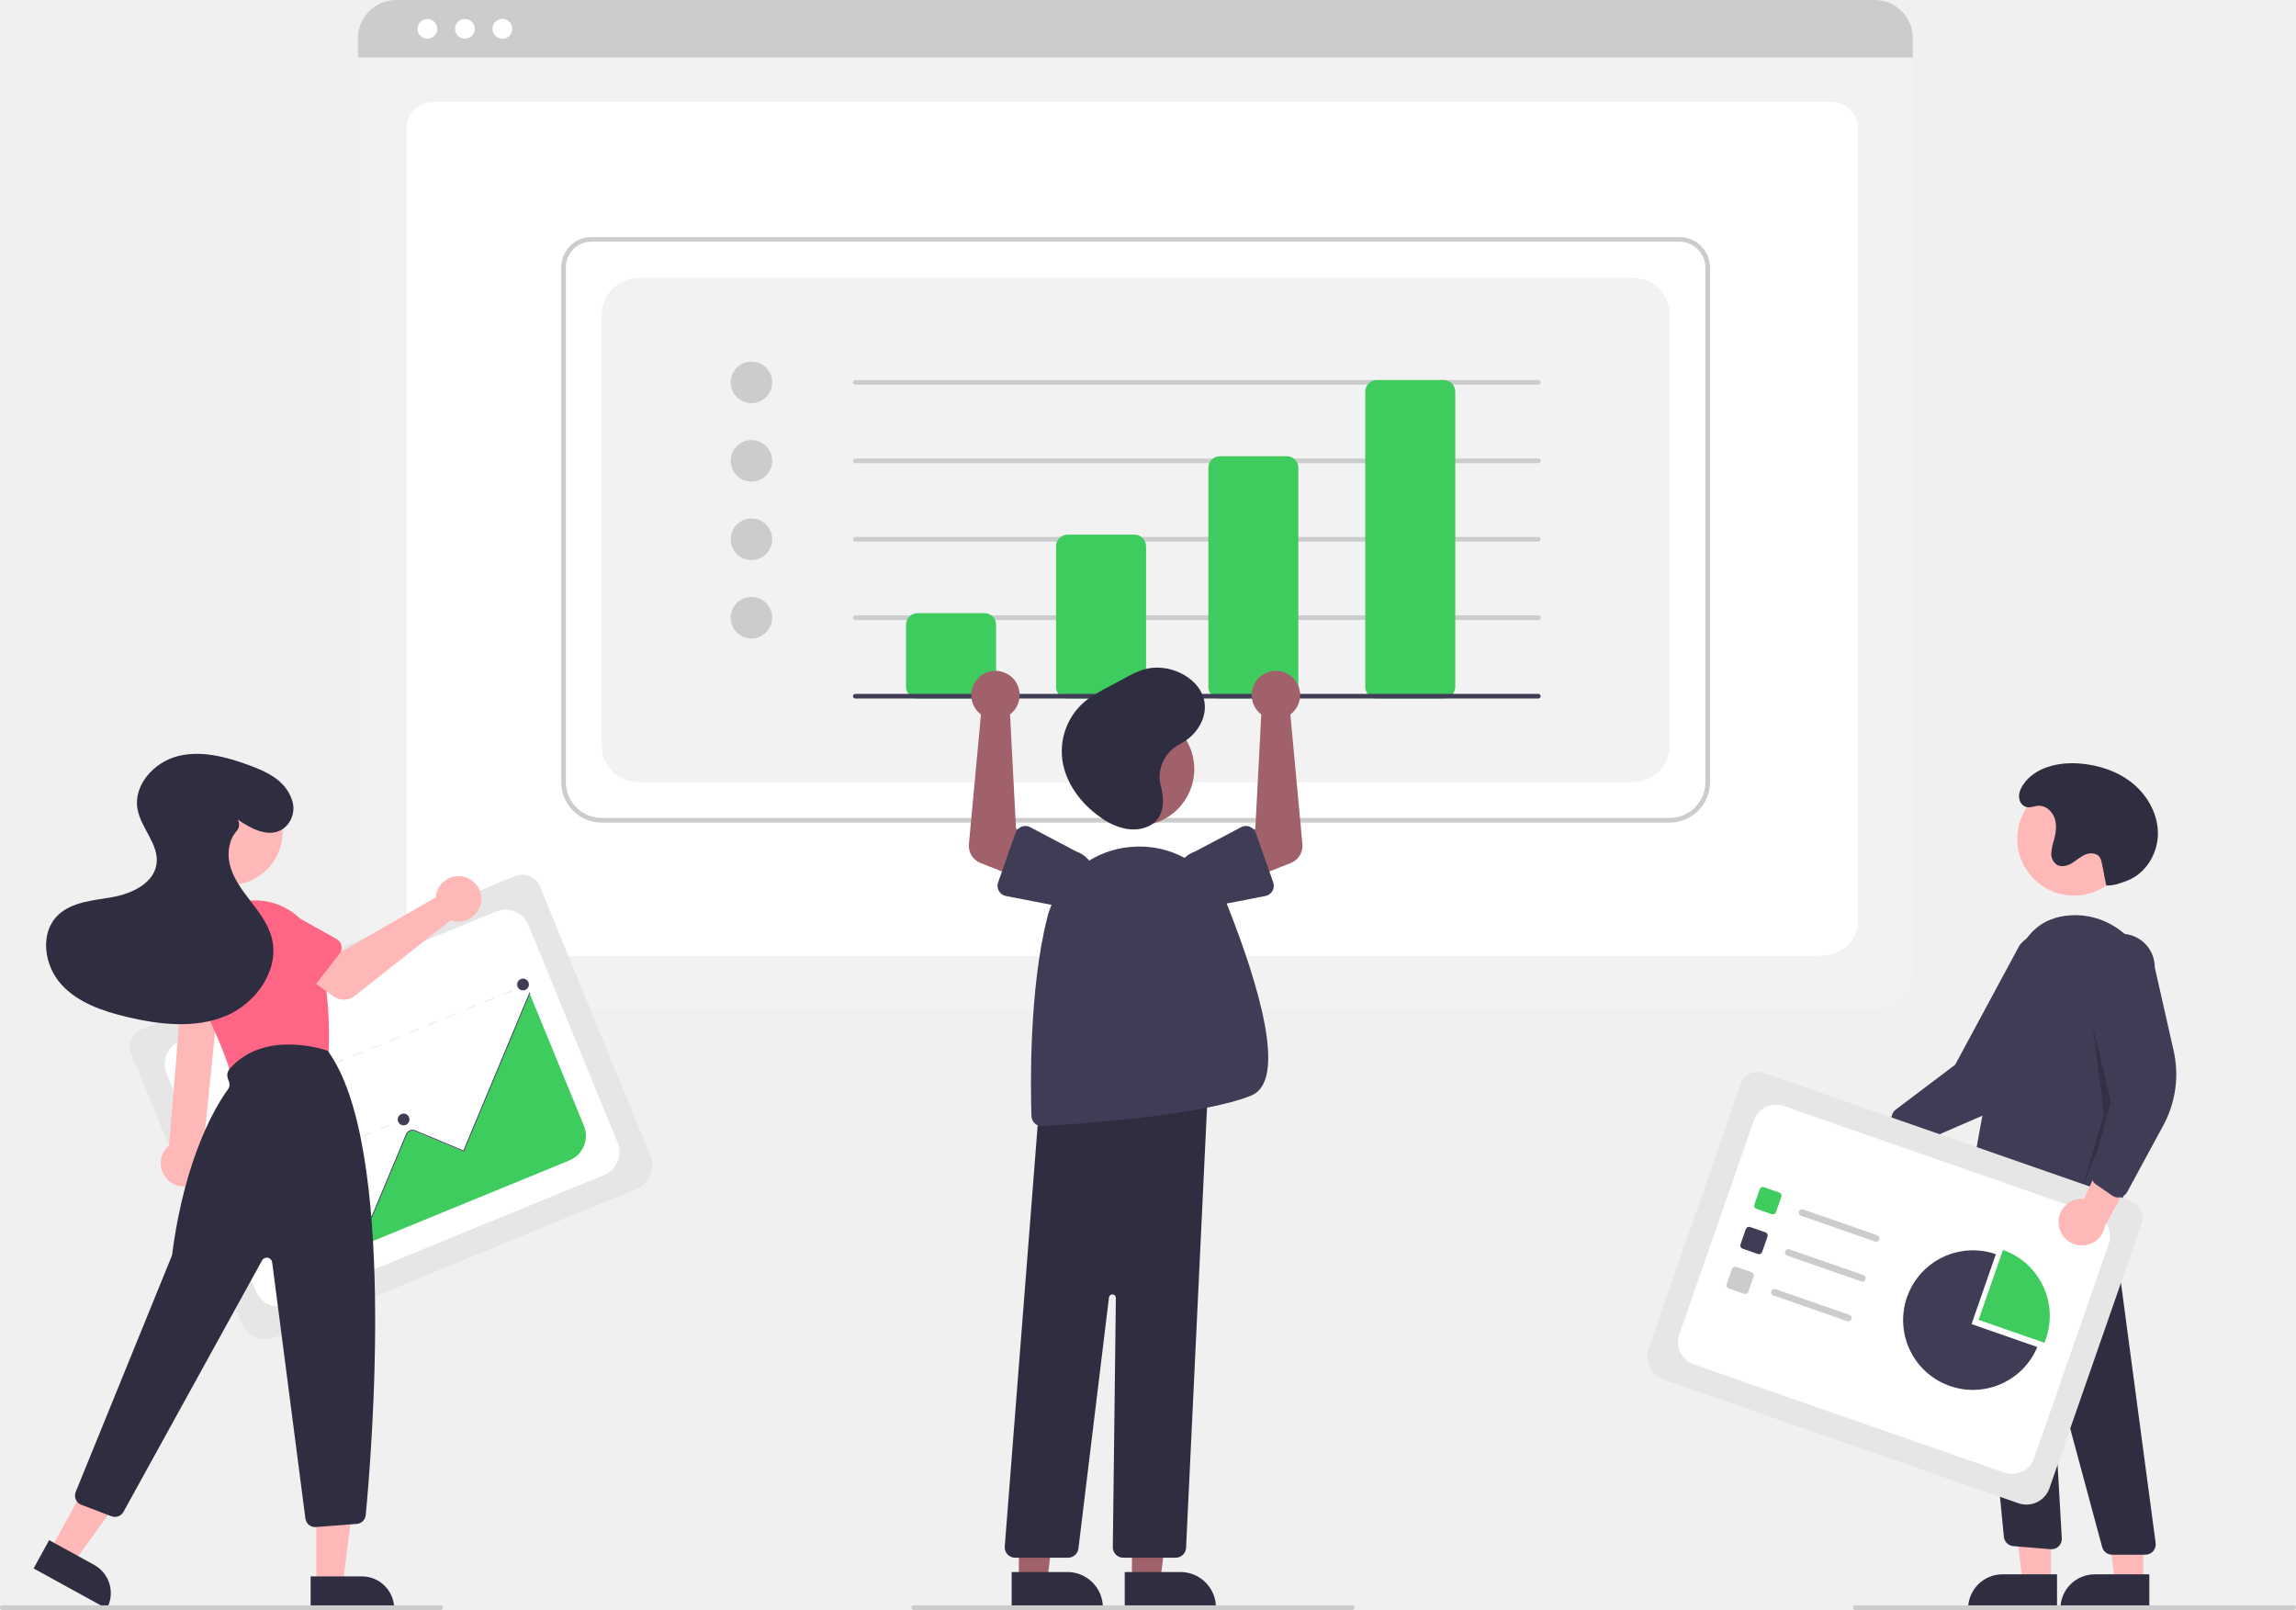
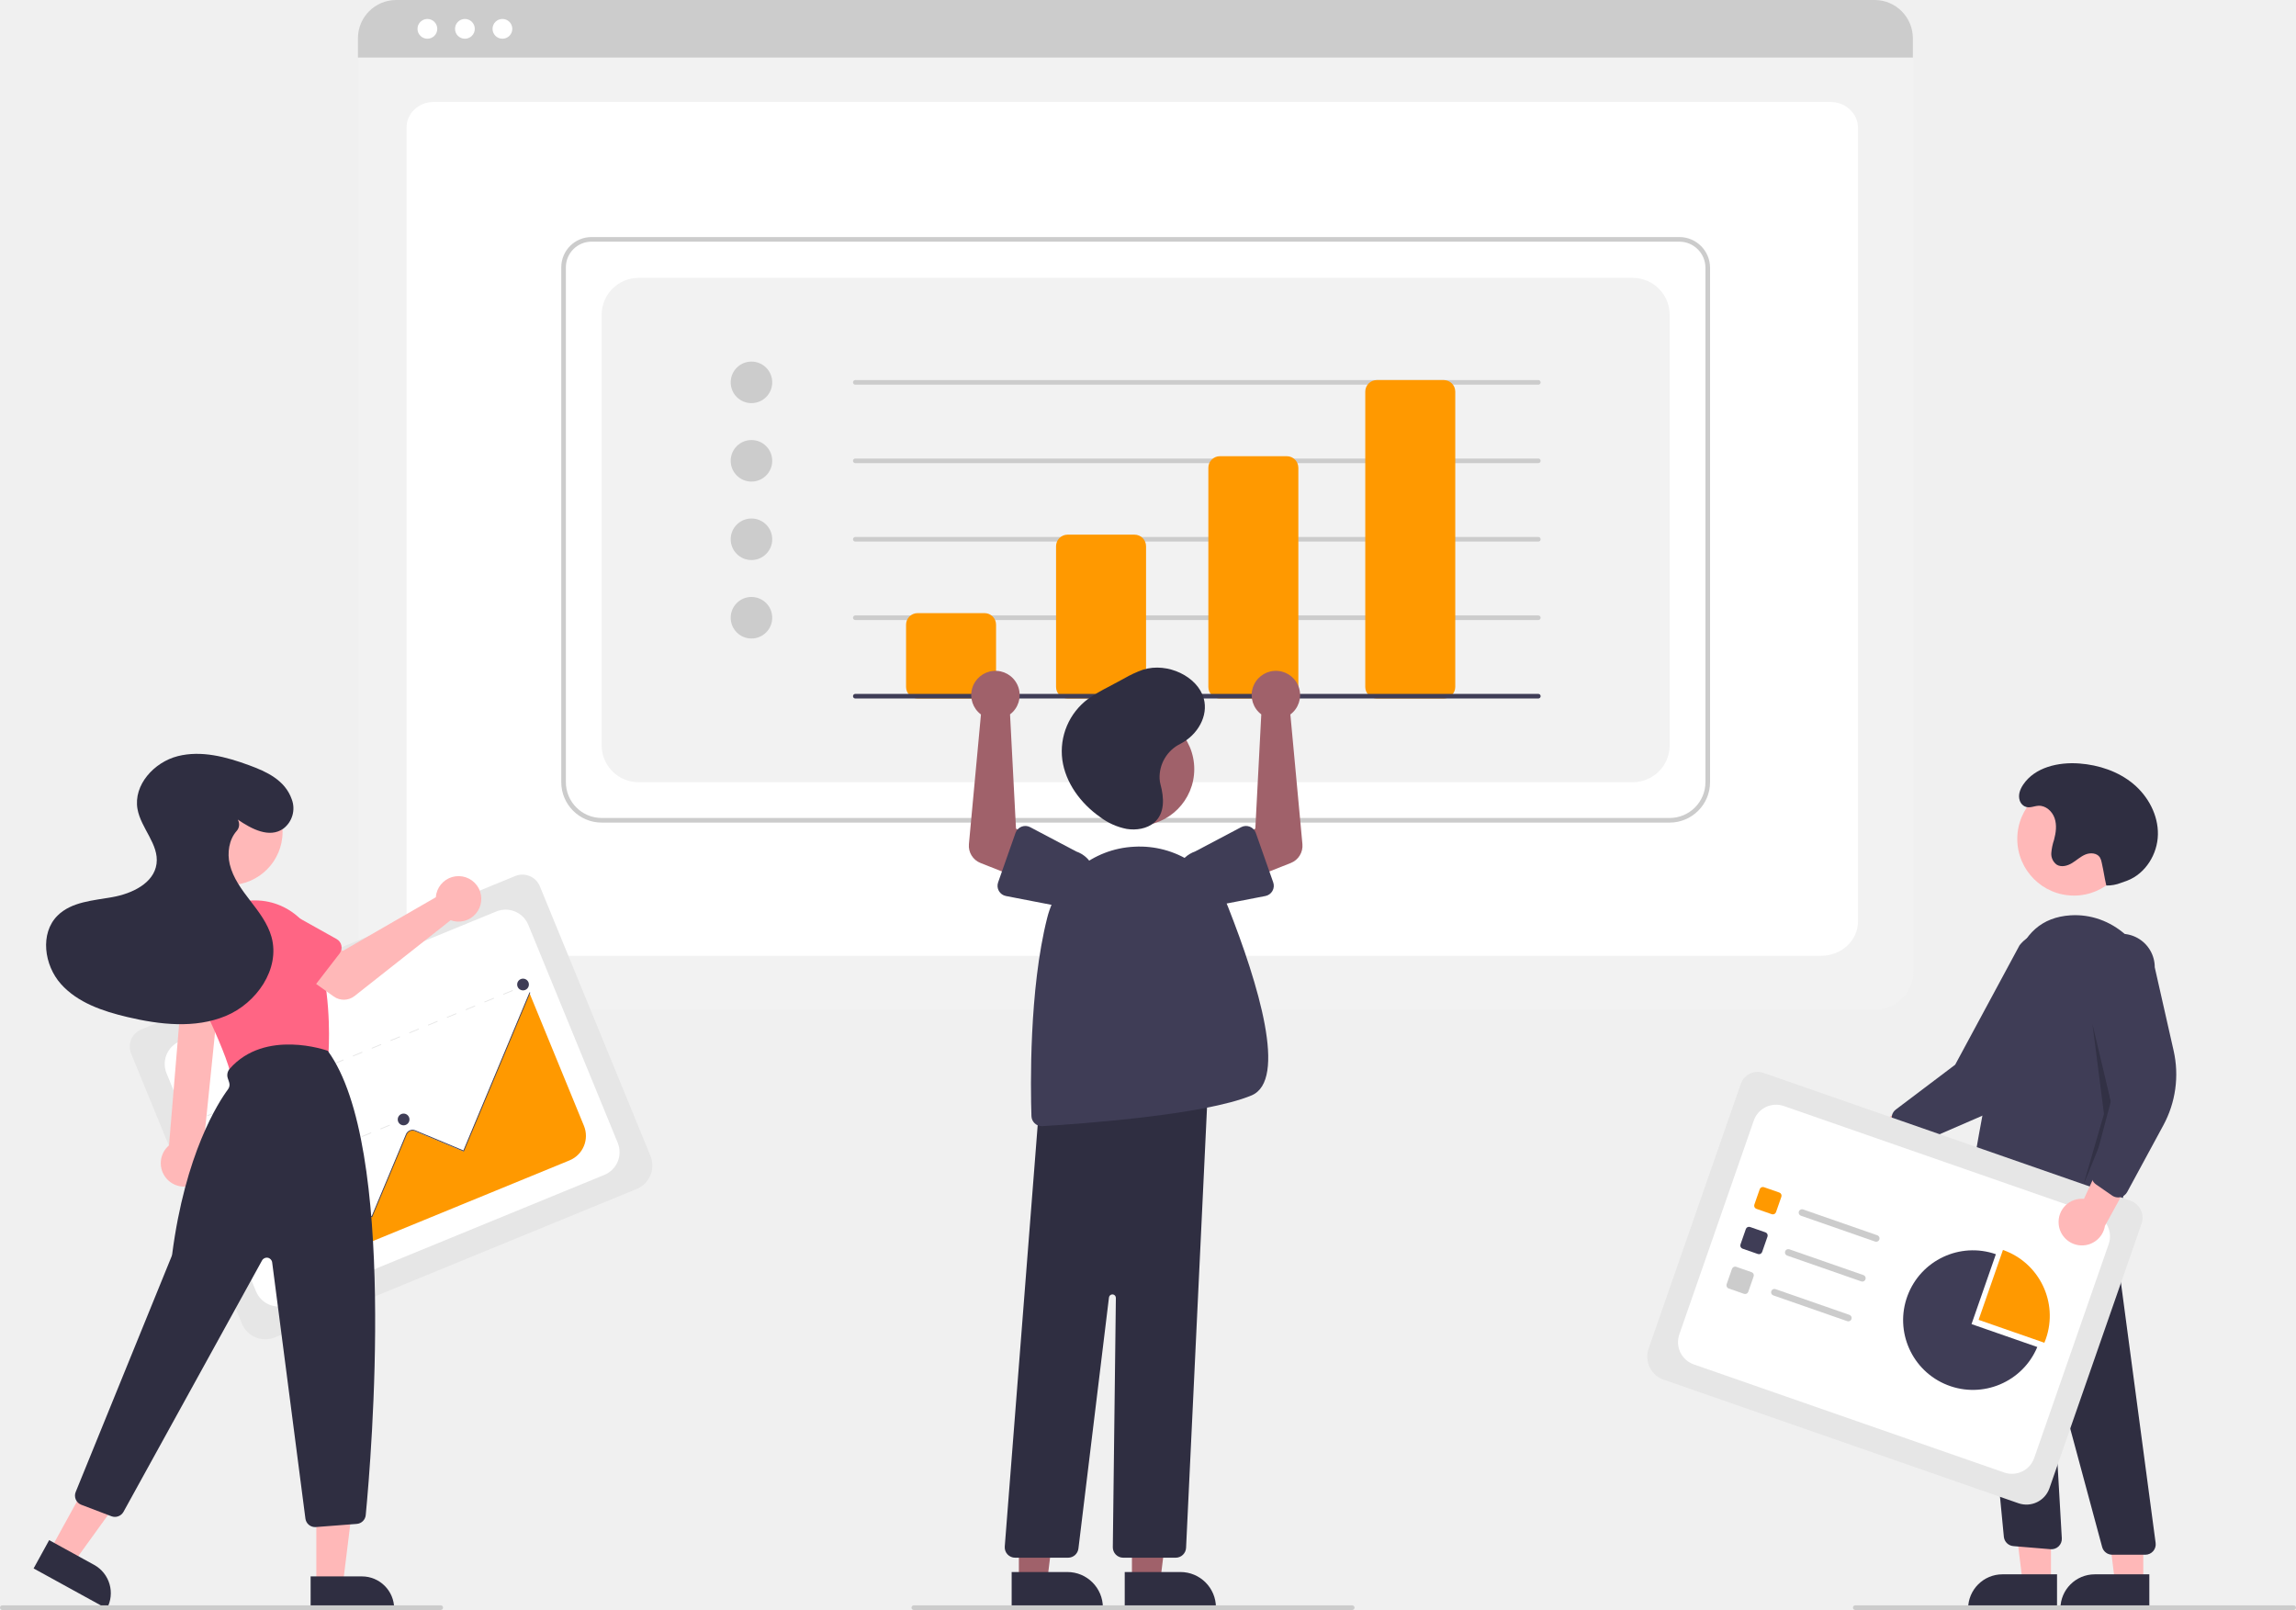
<svg xmlns="http://www.w3.org/2000/svg" id="bb535a4d-a035-40f6-99ac-869b240e0289" data-name="Layer 1" width="995" height="697.681" viewBox="0 0 995 697.681">
  <path d="M915.189,538.707H274.35a16.519,16.519,0,0,1-16.5-16.5V127.054A12.102,12.102,0,0,1,269.938,114.965H919.391a12.311,12.311,0,0,1,12.297,12.297V522.207A16.519,16.519,0,0,1,915.189,538.707Z" transform="translate(-102.5 -101.1595)" fill="#f2f2f2" />
  <path d="M891.811,515.341H294.567c-8.755,0-15.878-6.67-15.878-14.868v-344.105c0-6.08,5.278-11.027,11.766-11.027H895.728c6.595,0,11.961,5.028,11.961,11.209V500.472C907.689,508.671,900.566,515.341,891.811,515.341Z" transform="translate(-102.5 -101.1595)" fill="#fff" />
  <path d="M931.459,126.11H257.619V117.709a16.574,16.574,0,0,1,16.56-16.55H914.899a16.574,16.574,0,0,1,16.56,16.55Z" transform="translate(-102.5 -101.1595)" fill="#ccc" />
  <circle cx="185.214" cy="12.5" r="4.283" fill="#fff" />
  <circle cx="201.473" cy="12.5" r="4.283" fill="#fff" />
  <circle cx="217.731" cy="12.5" r="4.283" fill="#fff" />
  <path d="M826.073,457.629H363.234a17.52,17.52,0,0,1-17.5-17.5V216.975a13.103,13.103,0,0,1,13.088-13.088H830.276a13.312,13.312,0,0,1,13.297,13.297V440.129A17.52,17.52,0,0,1,826.073,457.629ZM358.822,205.886a11.101,11.101,0,0,0-11.088,11.088V440.129a15.517,15.517,0,0,0,15.5,15.5H826.073a15.518,15.518,0,0,0,15.5-15.5V217.184a11.31,11.31,0,0,0-11.297-11.297Z" transform="translate(-102.5 -101.1595)" fill="#ccc" />
  <path d="M379.234,440.129h430.839a16,16,0,0,0,16-16V237.581a16,16,0,0,0-16-16H379.234a16,16,0,0,0-16,16V424.129A16,16,0,0,0,379.234,440.129Z" transform="translate(-102.5 -101.1595)" fill="#f2f2f2" />
  <circle cx="325.654" cy="165.695" r="9" fill="#ccc" />
  <circle cx="325.654" cy="199.695" r="9" fill="#ccc" />
  <circle cx="325.654" cy="233.695" r="9" fill="#ccc" />
  <circle cx="325.654" cy="267.695" r="9" fill="#ccc" />
  <path d="M769.154,267.855h-296a1,1,0,0,1,0-2h296a1,1,0,0,1,0,2Z" transform="translate(-102.5 -101.1595)" fill="#ccc" />
  <path d="M769.154,301.855h-296a1,1,0,0,1,0-2h296a1,1,0,0,1,0,2Z" transform="translate(-102.5 -101.1595)" fill="#ccc" />
  <path d="M769.154,335.855h-296a1,1,0,0,1,0-2h296a1,1,0,0,1,0,2Z" transform="translate(-102.5 -101.1595)" fill="#ccc" />
  <path d="M769.154,369.855h-296a1,1,0,0,1,0-2h296a1,1,0,0,1,0,2Z" transform="translate(-102.5 -101.1595)" fill="#ccc" />
-   <path d="M529.154,403.855h-29a5.006,5.006,0,0,1-5-5v-27a5.006,5.006,0,0,1,5-5h29a5.006,5.006,0,0,1,5,5v27A5.006,5.006,0,0,1,529.154,403.855Z" transform="translate(-102.5 -101.1595)" fill="#3ecc5f" />
-   <path d="M594.154,403.855h-29a5.006,5.006,0,0,1-5-5v-61a5.006,5.006,0,0,1,5-5h29a5.006,5.006,0,0,1,5,5v61A5.006,5.006,0,0,1,594.154,403.855Z" transform="translate(-102.5 -101.1595)" fill="#3ecc5f" />
-   <path d="M660.154,403.855h-29a5.006,5.006,0,0,1-5-5v-95a5.006,5.006,0,0,1,5-5h29a5.006,5.006,0,0,1,5,5v95A5.006,5.006,0,0,1,660.154,403.855Z" transform="translate(-102.5 -101.1595)" fill="#3ecc5f" />
-   <path d="M728.154,403.855h-29a5.006,5.006,0,0,1-5-5v-128a5.006,5.006,0,0,1,5-5h29a5.006,5.006,0,0,1,5,5v128A5.006,5.006,0,0,1,728.154,403.855Z" transform="translate(-102.5 -101.1595)" fill="#3ecc5f" />
+   <path d="M529.154,403.855h-29a5.006,5.006,0,0,1-5-5v-27a5.006,5.006,0,0,1,5-5h29a5.006,5.006,0,0,1,5,5v27A5.006,5.006,0,0,1,529.154,403.855Z" transform="translate(-102.5 -101.1595)" fill="#ff9900" />
+   <path d="M594.154,403.855h-29a5.006,5.006,0,0,1-5-5v-61a5.006,5.006,0,0,1,5-5h29a5.006,5.006,0,0,1,5,5v61A5.006,5.006,0,0,1,594.154,403.855Z" transform="translate(-102.5 -101.1595)" fill="#ff9900" />
+   <path d="M660.154,403.855h-29a5.006,5.006,0,0,1-5-5v-95a5.006,5.006,0,0,1,5-5h29a5.006,5.006,0,0,1,5,5v95A5.006,5.006,0,0,1,660.154,403.855Z" transform="translate(-102.5 -101.1595)" fill="#ff9900" />
+   <path d="M728.154,403.855h-29a5.006,5.006,0,0,1-5-5v-128a5.006,5.006,0,0,1,5-5h29a5.006,5.006,0,0,1,5,5v128A5.006,5.006,0,0,1,728.154,403.855Z" transform="translate(-102.5 -101.1595)" fill="#ff9900" />
  <path d="M769.154,403.855h-296a1,1,0,0,1,0-2h296a1,1,0,0,1,0,2Z" transform="translate(-102.5 -101.1595)" fill="#3f3d56" />
  <path d="M899.201,590.402a10.056,10.056,0,0,1,15.32-1.743l31.755-16.389-1.975,18.464L914.45,603.467a10.11,10.11,0,0,1-15.248-13.065Z" transform="translate(-102.5 -101.1595)" fill="#ffb8b8" />
  <path d="M926.524,597.289a4.506,4.506,0,0,1-1.524-2.212l-2.526-8.159a4.515,4.515,0,0,1,1.587-4.921l25.738-19.44,27.875-51.712a14.497,14.497,0,1,1,22.9,17.782L984.716,562.096a46.374,46.374,0,0,1-23.463,22.696l-30.163,13.083a4.505,4.505,0,0,1-3.669-.039A4.455,4.455,0,0,1,926.524,597.289Z" transform="translate(-102.5 -101.1595)" fill="#3f3d56" />
  <circle cx="898.775" cy="363.541" r="24.561" fill="#ffb8b8" />
  <polygon points="888.812 685.737 876.553 685.736 870.722 638.448 888.817 638.449 888.812 685.737" fill="#ffb8b8" />
  <path d="M867.795,682.233h23.644a0,0,0,0,1,0,0v14.887a0,0,0,0,1,0,0H852.908a0,0,0,0,1,0,0v0A14.887,14.887,0,0,1,867.795,682.233Z" fill="#2f2e41" />
  <polygon points="928.812 685.739 916.553 685.738 910.722 638.449 928.817 638.451 928.812 685.739" fill="#ffb8b8" />
  <path d="M907.795,682.235h23.644a0,0,0,0,1,0,0V697.121a0,0,0,0,1,0,0H892.908a0,0,0,0,1,0,0v0A14.887,14.887,0,0,1,907.795,682.235Z" fill="#2f2e41" />
  <path d="M1032.208,774.899l-14.367-.001a4.508,4.508,0,0,1-4.345-3.329l-20.68-76.701a.5.5,0,0,0-.982.16l4.177,72.742a4.499,4.499,0,0,1-4.867,4.742L974.998,771.166a4.512,4.512,0,0,1-4.096-3.964L956.191,614.457l5.691,3.415,53.329-9.054L1036.669,769.804a4.501,4.501,0,0,1-4.461,5.095Z" transform="translate(-102.5 -101.1595)" fill="#2f2e41" />
  <path d="M974.027,630.579a32.939,32.939,0,0,1-16.692-4.698,4.48,4.48,0,0,1-2.136-4.589c1.876-11.486,11.684-70.408,20.608-102.529,3.635-13.083,11.671-20.129,23.887-20.943,17.868-1.172,33.75,12.807,35.404,31.2,2.917,32.448-8.933,78.55-14.164,96.866a4.496,4.496,0,0,1-7.088,2.306l-10.661-8.293a3.533,3.533,0,0,0-4.516.188C989.682,628.101,981.146,630.579,974.027,630.579Z" transform="translate(-102.5 -101.1595)" fill="#3f3d56" />
  <polygon points="906.787 443.738 915.786 481.739 902.784 513.738 911.786 482.739 906.787 443.738" opacity="0.2" />
  <path d="M1015.29,484.898a16.538,16.538,0,0,0,6.388-1.155c.894-.345,1.822-.628,2.715-.972,7.882-3.045,13.074-11.438,13.261-19.886s-4.188-16.647-10.684-22.05-14.909-8.178-23.335-8.82c-9.075-.691-19.294,1.61-24.366,9.167-1.35,2.012-2.294,4.452-1.494,6.882a4.404,4.404,0,0,0,1.241,1.906c2.265,2.015,4.522.5,6.831.366,3.173-.184,6.023,2.385,7.048,5.394s.573,6.322-.254,9.391a23.459,23.459,0,0,0-1.183,5.71,5.741,5.741,0,0,0,2.378,5.055c1.983,1.199,4.587.505,6.571-.691s3.699-2.86,5.842-3.741,5.022-.685,6.27,1.268a6.935,6.935,0,0,1,.793,2.289c1.118,5.095.861,4.795,1.979,9.89Z" transform="translate(-102.5 -101.1595)" fill="#2f2e41" />
  <path d="M977.221,752.591,823.425,699.03a10.556,10.556,0,0,1-6.49-13.426l39.966-114.758a7.734,7.734,0,0,1,9.836-4.755L1025.732,621.463a7.867,7.867,0,0,1,4.837,10.006L990.647,746.101A10.556,10.556,0,0,1,977.221,752.591Z" transform="translate(-102.5 -101.1595)" fill="#e6e6e6" />
  <path d="M836.549,692.435l134.484,46.835a10.225,10.225,0,0,0,13.019-6.293l32.272-92.667a10.225,10.225,0,0,0-6.293-13.019l-134.484-46.835a10.225,10.225,0,0,0-13.019,6.293l-32.272,92.667A10.225,10.225,0,0,0,836.549,692.435Z" transform="translate(-102.5 -101.1595)" fill="#fff" />
-   <path d="M870.32,627.329l-6.66-2.32a1.444,1.444,0,0,1-.888-1.837l2.32-6.66a1.444,1.444,0,0,1,1.837-.888l6.66,2.32a1.444,1.444,0,0,1,.888,1.837l-2.32,6.66A1.444,1.444,0,0,1,870.32,627.329Z" transform="translate(-102.5 -101.1595)" fill="#3ecc5f" />
+   <path d="M870.32,627.329l-6.66-2.32a1.444,1.444,0,0,1-.888-1.837l2.32-6.66a1.444,1.444,0,0,1,1.837-.888l6.66,2.32a1.444,1.444,0,0,1,.888,1.837l-2.32,6.66A1.444,1.444,0,0,1,870.32,627.329Z" transform="translate(-102.5 -101.1595)" fill="#ff9900" />
  <path d="M864.31,644.585l-6.66-2.32a1.444,1.444,0,0,1-.888-1.837l2.32-6.66a1.444,1.444,0,0,1,1.837-.888l6.66,2.32a1.444,1.444,0,0,1,.888,1.837l-2.32,6.66A1.444,1.444,0,0,1,864.31,644.585Z" transform="translate(-102.5 -101.1595)" fill="#3f3d56" />
  <path d="M858.301,661.841l-6.66-2.32a1.444,1.444,0,0,1-.888-1.837l2.32-6.66a1.444,1.444,0,0,1,1.837-.888l6.66,2.32a1.444,1.444,0,0,1,.888,1.837l-2.32,6.66A1.444,1.444,0,0,1,858.301,661.841Z" transform="translate(-102.5 -101.1595)" fill="#ccc" />
  <path d="M915.074,639.181l-32.09-11.176a1.443,1.443,0,1,1,.949-2.725l32.09,11.176a1.443,1.443,0,1,1-.949,2.725Z" transform="translate(-102.5 -101.1595)" fill="#ccc" />
  <path d="M909.065,656.437l-32.09-11.176a1.443,1.443,0,0,1,.949-2.725l32.09,11.176a1.443,1.443,0,1,1-.949,2.725Z" transform="translate(-102.5 -101.1595)" fill="#ccc" />
  <path d="M903.055,673.693l-32.09-11.176a1.443,1.443,0,0,1,.949-2.725l32.09,11.176a1.443,1.443,0,0,1-.949,2.725Z" transform="translate(-102.5 -101.1595)" fill="#ccc" />
-   <path d="M988.454,683.043c.234-.561.454-1.131.656-1.712a30.239,30.239,0,0,0-18.611-38.501L959.951,673.116Z" transform="translate(-102.5 -101.1595)" fill="#3ecc5f" />
+   <path d="M988.454,683.043c.234-.561.454-1.131.656-1.712a30.239,30.239,0,0,0-18.611-38.501L959.951,673.116Z" transform="translate(-102.5 -101.1595)" fill="#ff9900" />
  <path d="M956.884,674.959l10.548-30.287a30.239,30.239,0,1,0,17.955,40.213Z" transform="translate(-102.5 -101.1595)" fill="#3f3d56" />
  <path d="M994.645,631.512a10.056,10.056,0,0,1,10.979-10.826l14.873-32.493,9.841,15.748-15.633,28.441a10.11,10.11,0,0,1-20.061-.87Z" transform="translate(-102.5 -101.1595)" fill="#ffb8b8" />
  <path d="M1020.394,620.069a4.506,4.506,0,0,1-2.564-.8l-7.023-4.862a4.515,4.515,0,0,1-1.788-4.852l8.255-31.18-9.979-57.893a14.497,14.497,0,1,1,28.993-.14l8.177,36.123a46.373,46.373,0,0,1-4.456,32.339L1024.349,617.713a4.505,4.505,0,0,1-2.911,2.233A4.455,4.455,0,0,1,1020.394,620.069Z" transform="translate(-102.5 -101.1595)" fill="#3f3d56" />
  <path d="M1096.5,798.841h-190a1,1,0,0,1,0-2h190a1,1,0,0,1,0,2Z" transform="translate(-102.5 -101.1595)" fill="#ccc" />
  <polygon points="490.541 685.239 502.801 685.238 508.633 637.951 490.539 637.951 490.541 685.239" fill="#a0616a" />
  <path d="M589.914,782.396l24.144-.001h.001a15.386,15.386,0,0,1,15.386,15.386v.5l-39.531.001Z" transform="translate(-102.5 -101.1595)" fill="#2f2e41" />
  <polygon points="441.541 685.239 453.801 685.238 459.633 637.951 441.539 637.951 441.541 685.239" fill="#a0616a" />
  <path d="M540.914,782.396l24.144-.001h.001a15.386,15.386,0,0,1,15.386,15.386v.5l-39.531.001Z" transform="translate(-102.5 -101.1595)" fill="#2f2e41" />
  <circle cx="492.988" cy="333.297" r="24.561" fill="#a0616a" />
  <path d="M612.005,776.192H589.254a4.5,4.5,0,0,1-4.5-4.555l1.322-108.031a1.5,1.5,0,0,0-2.989-.2L569.847,772.236a4.504,4.504,0,0,1-4.467,3.956H542.41a4.5,4.5,0,0,1-4.486-4.851l15.167-194.075.412-.045,72.629-7.844-9.633,202.528A4.495,4.495,0,0,1,612.005,776.192Z" transform="translate(-102.5 -101.1595)" fill="#2f2e41" />
  <path d="M553.976,589.181a4.496,4.496,0,0,1-4.484-4.358c-.396-12.271-1.076-54.732,6.822-85.905a40.924,40.924,0,0,1,37.793-30.839h0a41.179,41.179,0,0,1,40.559,26.023c13.275,33.703,25.818,75.246,10.181,81.762-20.495,8.539-74.523,12.346-90.594,13.309Q554.113,589.181,553.976,589.181Z" transform="translate(-102.5 -101.1595)" fill="#3f3d56" />
  <path d="M647.847,409.632a10.525,10.525,0,0,0,1.246,1.093l-2.578,49.526-10.724,5.491L641.961,483.01l19.93-7.875a8,8,0,0,0,5.026-8.181l-5.221-56.179a10.497,10.497,0,1,0-13.849-1.143Z" transform="translate(-102.5 -101.1595)" fill="#a0616a" />
  <path d="M646.718,462.095l7.544,21.439a4.5,4.5,0,0,1-3.389,5.912l-22.245,4.308a12.497,12.497,0,0,1-8.228-23.602l19.974-10.543a4.5,4.5,0,0,1,6.344,2.486Z" transform="translate(-102.5 -101.1595)" fill="#3f3d56" />
  <path d="M541.46,409.632a10.527,10.527,0,0,1-1.246,1.093l2.578,49.526,10.724,5.491L547.346,483.01l-19.93-7.875a8,8,0,0,1-5.026-8.181l5.221-56.179a10.497,10.497,0,1,1,13.849-1.143Z" transform="translate(-102.5 -101.1595)" fill="#a0616a" />
  <path d="M545.192,459.399a4.495,4.495,0,0,1,3.741.21l19.974,10.543a12.497,12.497,0,0,1-8.228,23.602l-22.245-4.308a4.5,4.5,0,0,1-3.389-5.912l7.544-21.439A4.495,4.495,0,0,1,545.192,459.399Z" transform="translate(-102.5 -101.1595)" fill="#3f3d56" />
  <path d="M605.027,438.643a16.143,16.143,0,0,1,9.041-15.168c7.466-3.854,12.156-12.075,10.101-19.582-2.631-9.609-15.709-15.841-26.305-12.535a48.566,48.566,0,0,0-8.261,3.839l-6.923,3.711a71.73,71.73,0,0,0-8.534,5.038,28.315,28.315,0,0,0-11.27,26.53c1.363,9.769,7.761,18.727,16.518,24.861a27.937,27.937,0,0,0,11.319,5.031c4.198.692,8.87-.094,11.939-2.705,4.796-4.079,4.301-10.911,2.75-16.616A12.09,12.09,0,0,1,605.027,438.643Z" transform="translate(-102.5 -101.1595)" fill="#2f2e41" />
  <path d="M688.5,798.841h-190a1,1,0,0,1,0-2h190a1,1,0,0,1,0,2Z" transform="translate(-102.5 -101.1595)" fill="#ccc" />
  <path d="M378.41,616.413,221.633,680.73a10.984,10.984,0,0,1-14.315-5.986l-47.992-116.983a8.047,8.047,0,0,1,4.386-10.488l162.077-66.492a8.186,8.186,0,0,1,10.669,4.462L384.396,602.098A10.984,10.984,0,0,1,378.41,616.413Z" transform="translate(-102.5 -101.1595)" fill="#e6e6e6" />
  <path d="M227.311,666.541l137.091-56.241a10.639,10.639,0,0,0,5.805-13.881L331.454,501.956a10.639,10.639,0,0,0-13.881-5.805L180.482,552.392a10.639,10.639,0,0,0-5.805,13.881l38.753,94.463A10.639,10.639,0,0,0,227.311,666.541Z" transform="translate(-102.5 -101.1595)" fill="#fff" />
  <rect x="328.668" y="528.117" width="2.179" height="0.363" transform="translate(-278.3402 63.53163) rotate(-22.30577)" fill="#e6e6e6" />
  <path d="M324.747,530.551l-4.072,1.67-.138-.336,4.072-1.67Zm-8.144,3.341-4.072,1.67-.138-.336,4.072-1.67Zm-8.144,3.341-4.072,1.67-.138-.336,4.072-1.67Zm-8.144,3.341-4.072,1.67-.138-.336,4.072-1.67Zm-8.144,3.341-4.072,1.67-.138-.336,4.072-1.67Zm-8.144,3.341-4.072,1.67-.138-.336,4.072-1.67Zm-8.144,3.341-4.072,1.67-.138-.336,4.072-1.67Zm-8.144,3.341-4.072,1.67-.138-.336,4.072-1.67Zm-8.144,3.341-4.072,1.67-.138-.336,4.072-1.67Zm-8.144,3.341-4.072,1.67-.138-.336,4.072-1.67ZM243.312,563.959l-4.072,1.67-.138-.336,4.072-1.67Zm-8.144,3.341-4.072,1.67-.138-.336,4.072-1.67Zm-8.144,3.341-4.072,1.67-.138-.336,4.072-1.67Zm-8.144,3.341-4.072,1.67-.138-.336,4.072-1.67Zm-8.144,3.341-4.072,1.67-.138-.336,4.072-1.67Zm-8.144,3.341-4.072,1.67-.138-.336,4.072-1.67Z" transform="translate(-102.5 -101.1595)" fill="#e6e6e6" />
  <rect x="192.285" y="584.068" width="2.179" height="0.363" transform="translate(-309.7817 15.95413) rotate(-22.30577)" fill="#e6e6e6" />
  <rect x="275.309" y="586.506" width="2.179" height="0.363" transform="translate(-304.4946 47.64812) rotate(-22.30577)" fill="#e6e6e6" />
  <path d="M271.448,588.915l-4.011,1.646-.138-.336,4.011-1.646Zm-8.023,3.291-4.011,1.646-.138-.336,4.011-1.646Zm-8.023,3.291-4.011,1.646-.138-.336,4.011-1.646ZM247.38,598.789l-4.011,1.646-.138-.336,4.011-1.646ZM239.357,602.08l-4.011,1.646-.138-.336,4.011-1.646Zm-8.023,3.291-4.011,1.646-.138-.336,4.011-1.646Zm-8.023,3.291-4.011,1.646-.138-.336,4.011-1.646Zm-8.023,3.291-4.011,1.646-.138-.336,4.011-1.646Z" transform="translate(-102.5 -101.1595)" fill="#e6e6e6" />
  <rect x="205.101" y="615.309" width="2.179" height="0.363" transform="translate(-320.68 23.15625) rotate(-22.30577)" fill="#e6e6e6" />
  <rect x="242.07" y="617.411" width="2.179" height="0.363" transform="translate(-318.7115 37.34481) rotate(-22.30577)" fill="#e6e6e6" />
  <path d="M238.093,619.867l-4.127,1.693-.138-.336,4.127-1.693Zm-8.254,3.386-4.127,1.693-.138-.336,4.127-1.693Zm-8.254,3.386-4.127,1.693-.138-.336,4.127-1.693Z" transform="translate(-102.5 -101.1595)" fill="#e6e6e6" />
  <rect x="211.165" y="630.089" width="2.179" height="0.363" transform="translate(-325.8362 26.5637) rotate(-22.30577)" fill="#e6e6e6" />
  <rect x="252.417" y="642.634" width="2.179" height="0.363" transform="translate(-327.5107 43.15973) rotate(-22.30577)" fill="#e6e6e6" />
  <path d="M248.441,645.09l-4.127,1.693-.138-.336,4.127-1.693Zm-8.254,3.386-4.127,1.693-.138-.336,4.127-1.693Zm-8.254,3.386-4.127,1.693-.138-.336,4.127-1.693Z" transform="translate(-102.5 -101.1595)" fill="#e6e6e6" />
  <rect x="221.513" y="655.313" width="2.179" height="0.363" transform="translate(-334.6354 32.37862) rotate(-22.30577)" fill="#e6e6e6" />
-   <path d="M233.132,651.671,349.308,604.011a11.481,11.481,0,0,0,6.257-14.962L332.092,531.832l-.227.101-28.509,68.167-21.145-8.84a2.742,2.742,0,0,0-2.436.152,2.922,2.922,0,0,0-1.212,1.433l-14.941,35.722-15.46-6.462a2.753,2.753,0,0,0-3.603,1.478C244.461,623.825,234.928,647.213,233.132,651.671Z" transform="translate(-102.5 -101.1595)" fill="#3ecc5f" />
+   <path d="M233.132,651.671,349.308,604.011a11.481,11.481,0,0,0,6.257-14.962L332.092,531.832l-.227.101-28.509,68.167-21.145-8.84a2.742,2.742,0,0,0-2.436.152,2.922,2.922,0,0,0-1.212,1.433l-14.941,35.722-15.46-6.462a2.753,2.753,0,0,0-3.603,1.478C244.461,623.825,234.928,647.213,233.132,651.671Z" transform="translate(-102.5 -101.1595)" fill="#ff9900" />
  <path d="M232.775,652.21l-.335-.14,11.955-28.586a3.089,3.089,0,0,1,4.038-1.657l15.155,6.337,14.856-35.525a3.089,3.089,0,0,1,4.038-1.657l20.839,8.715,28.656-68.523.335.14L303.515,600.173l-21.174-8.855a2.723,2.723,0,0,0-3.563,1.462l-14.996,35.86-15.489-6.478a2.726,2.726,0,0,0-3.563,1.462Z" transform="translate(-102.5 -101.1595)" fill="#3f3d56" />
  <circle cx="141.667" cy="516.019" r="2.542" fill="#3f3d56" />
  <circle cx="174.906" cy="485.115" r="2.542" fill="#3f3d56" />
  <circle cx="226.662" cy="426.636" r="2.542" fill="#3f3d56" />
  <path d="M186.901,614.295a10.095,10.095,0,0,0,3.61-15.053l7.549-73.804h-16.313l-5.999,72.066a10.15,10.15,0,0,0,11.154,16.791Z" transform="translate(-102.5 -101.1595)" fill="#ffb8b8" />
  <circle cx="99.38" cy="360.468" r="23.08" fill="#ffb8b8" />
  <path d="M206.225,568.419a4.221,4.221,0,0,1-4.068-3.1c-1.849-6.718-6.66-18.077-14.299-33.763a27.967,27.967,0,0,1,15.882-38.613h0a27.955,27.955,0,0,1,35.922,17.808c5.921,18.563,5.635,38.447,5.237,46.134a4.239,4.239,0,0,1-3.321,3.914l-34.446,7.522A4.208,4.208,0,0,1,206.225,568.419Z" transform="translate(-102.5 -101.1595)" fill="#ff6584" />
  <polygon points="137.082 686.425 148.602 686.425 154.083 641.988 137.08 641.989 137.082 686.425" fill="#ffb8b8" />
  <path d="M237.113,784.293H273.321a0,0,0,0,1,0,0v13.989a0,0,0,0,1,0,0H251.103a13.989,13.989,0,0,1-13.989-13.989v0a0,0,0,0,1,0,0Z" transform="translate(407.9701 1481.403) rotate(179.9974)" fill="#2f2e41" />
  <polygon points="21.882 671.495 31.978 677.045 58.19 640.747 43.291 632.555 21.882 671.495" fill="#ffb8b8" />
  <path d="M118.196,776.437h36.207a0,0,0,0,1,0,0V790.426a0,0,0,0,1,0,0h-22.218a13.989,13.989,0,0,1-13.989-13.989v0a0,0,0,0,1,0,0Z" transform="translate(-224.194 1434.457) rotate(-151.199)" fill="#2f2e41" />
  <path d="M239.044,762.92a4.228,4.228,0,0,1-4.189-3.684L220.446,648.211a2.349,2.349,0,0,0-4.387-.832L156.014,756.319a4.252,4.252,0,0,1-5.209,1.912L137.717,753.244a4.228,4.228,0,0,1-2.411-5.546L176.901,645.518a3.257,3.257,0,0,0,.212-.809c5.634-43.605,19.968-65.78,24.227-71.538a3.275,3.275,0,0,0,.466-2.982l-.585-1.756a4.226,4.226,0,0,1,.814-4.113c15.347-17.48,42.095-7.942,42.363-7.843l.134.05.084.115c29.993,41.133,18.903,174.732,16.376,201.096a4.217,4.217,0,0,1-3.885,3.806l-17.736,1.366C239.262,762.917,239.152,762.92,239.044,762.92Z" transform="translate(-102.5 -101.1595)" fill="#2f2e41" />
  <path d="M291.606,488.437a9.892,9.892,0,0,0-.225,1.541l-40.367,23.288-9.812-5.649-10.46,13.694,16.398,11.688a7.518,7.518,0,0,0,9.019-.22l41.626-32.839a9.864,9.864,0,1,0-6.179-11.503Z" transform="translate(-102.5 -101.1595)" fill="#ffb8b8" />
  <path d="M249.665,514.369l-13.047,16.909a4.229,4.229,0,0,1-6.394.35L215.455,516.291a11.744,11.744,0,0,1,14.402-18.554l18.524,10.358a4.229,4.229,0,0,1,1.283,6.273Z" transform="translate(-102.5 -101.1595)" fill="#ff6584" />
  <path d="M199.098,543.746l-21.017-3.795a4.229,4.229,0,0,1-3.255-5.514L181.639,514.264a11.744,11.744,0,0,1,23.102,4.241l-.665,21.213a4.229,4.229,0,0,1-4.978,4.028Z" transform="translate(-102.5 -101.1595)" fill="#ff6584" />
  <path d="M205.533,456.318c5.932,4.06,13.721,8.233,19.78,3.91a11.025,11.025,0,0,0,3.618-12.709c-2.901-8.296-10.872-11.949-18.494-14.748-9.909-3.64-20.698-6.535-30.927-3.928s-19.269,12.51-17.423,22.903c1.485,8.358,9.369,15.312,8.25,23.727-1.126,8.469-10.65,12.926-19.059,14.44s-17.817,2-23.86,8.039c-7.708,7.704-5.784,21.475,1.47,29.61s18.199,11.822,28.805,14.328c14.053,3.321,29.252,5.066,42.599-.445s23.733-20.349,19.866-34.261c-1.633-5.877-5.48-10.843-9.198-15.678s-7.483-9.891-8.901-15.824c-1.182-4.944-.307-10.683,2.971-14.391a4.169,4.169,0,0,0,.559-4.874Z" transform="translate(-102.5 -101.1595)" fill="#2f2e41" />
  <path d="M293.5,798.841h-190a1,1,0,0,1,0-2h190a1,1,0,0,1,0,2Z" transform="translate(-102.5 -101.1595)" fill="#ccc" />
</svg>
